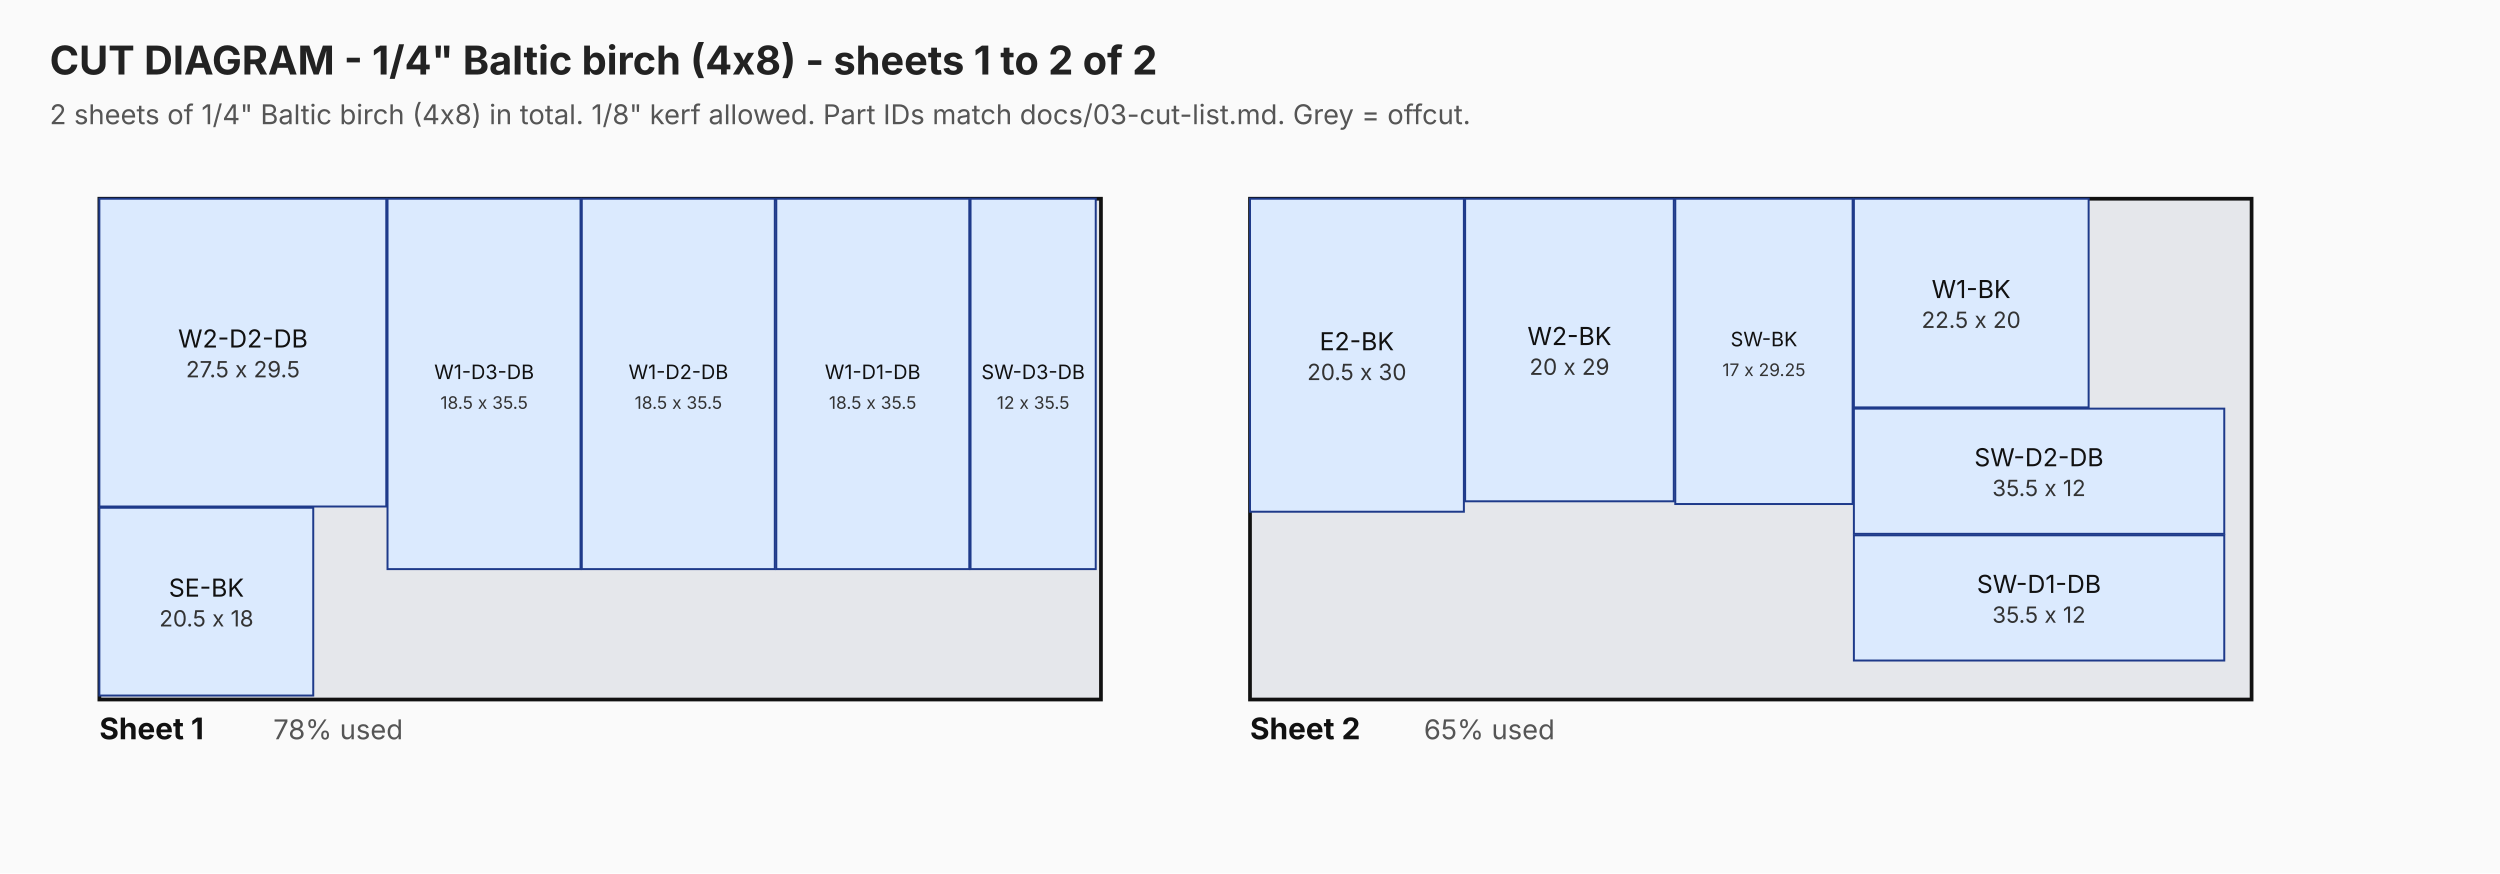
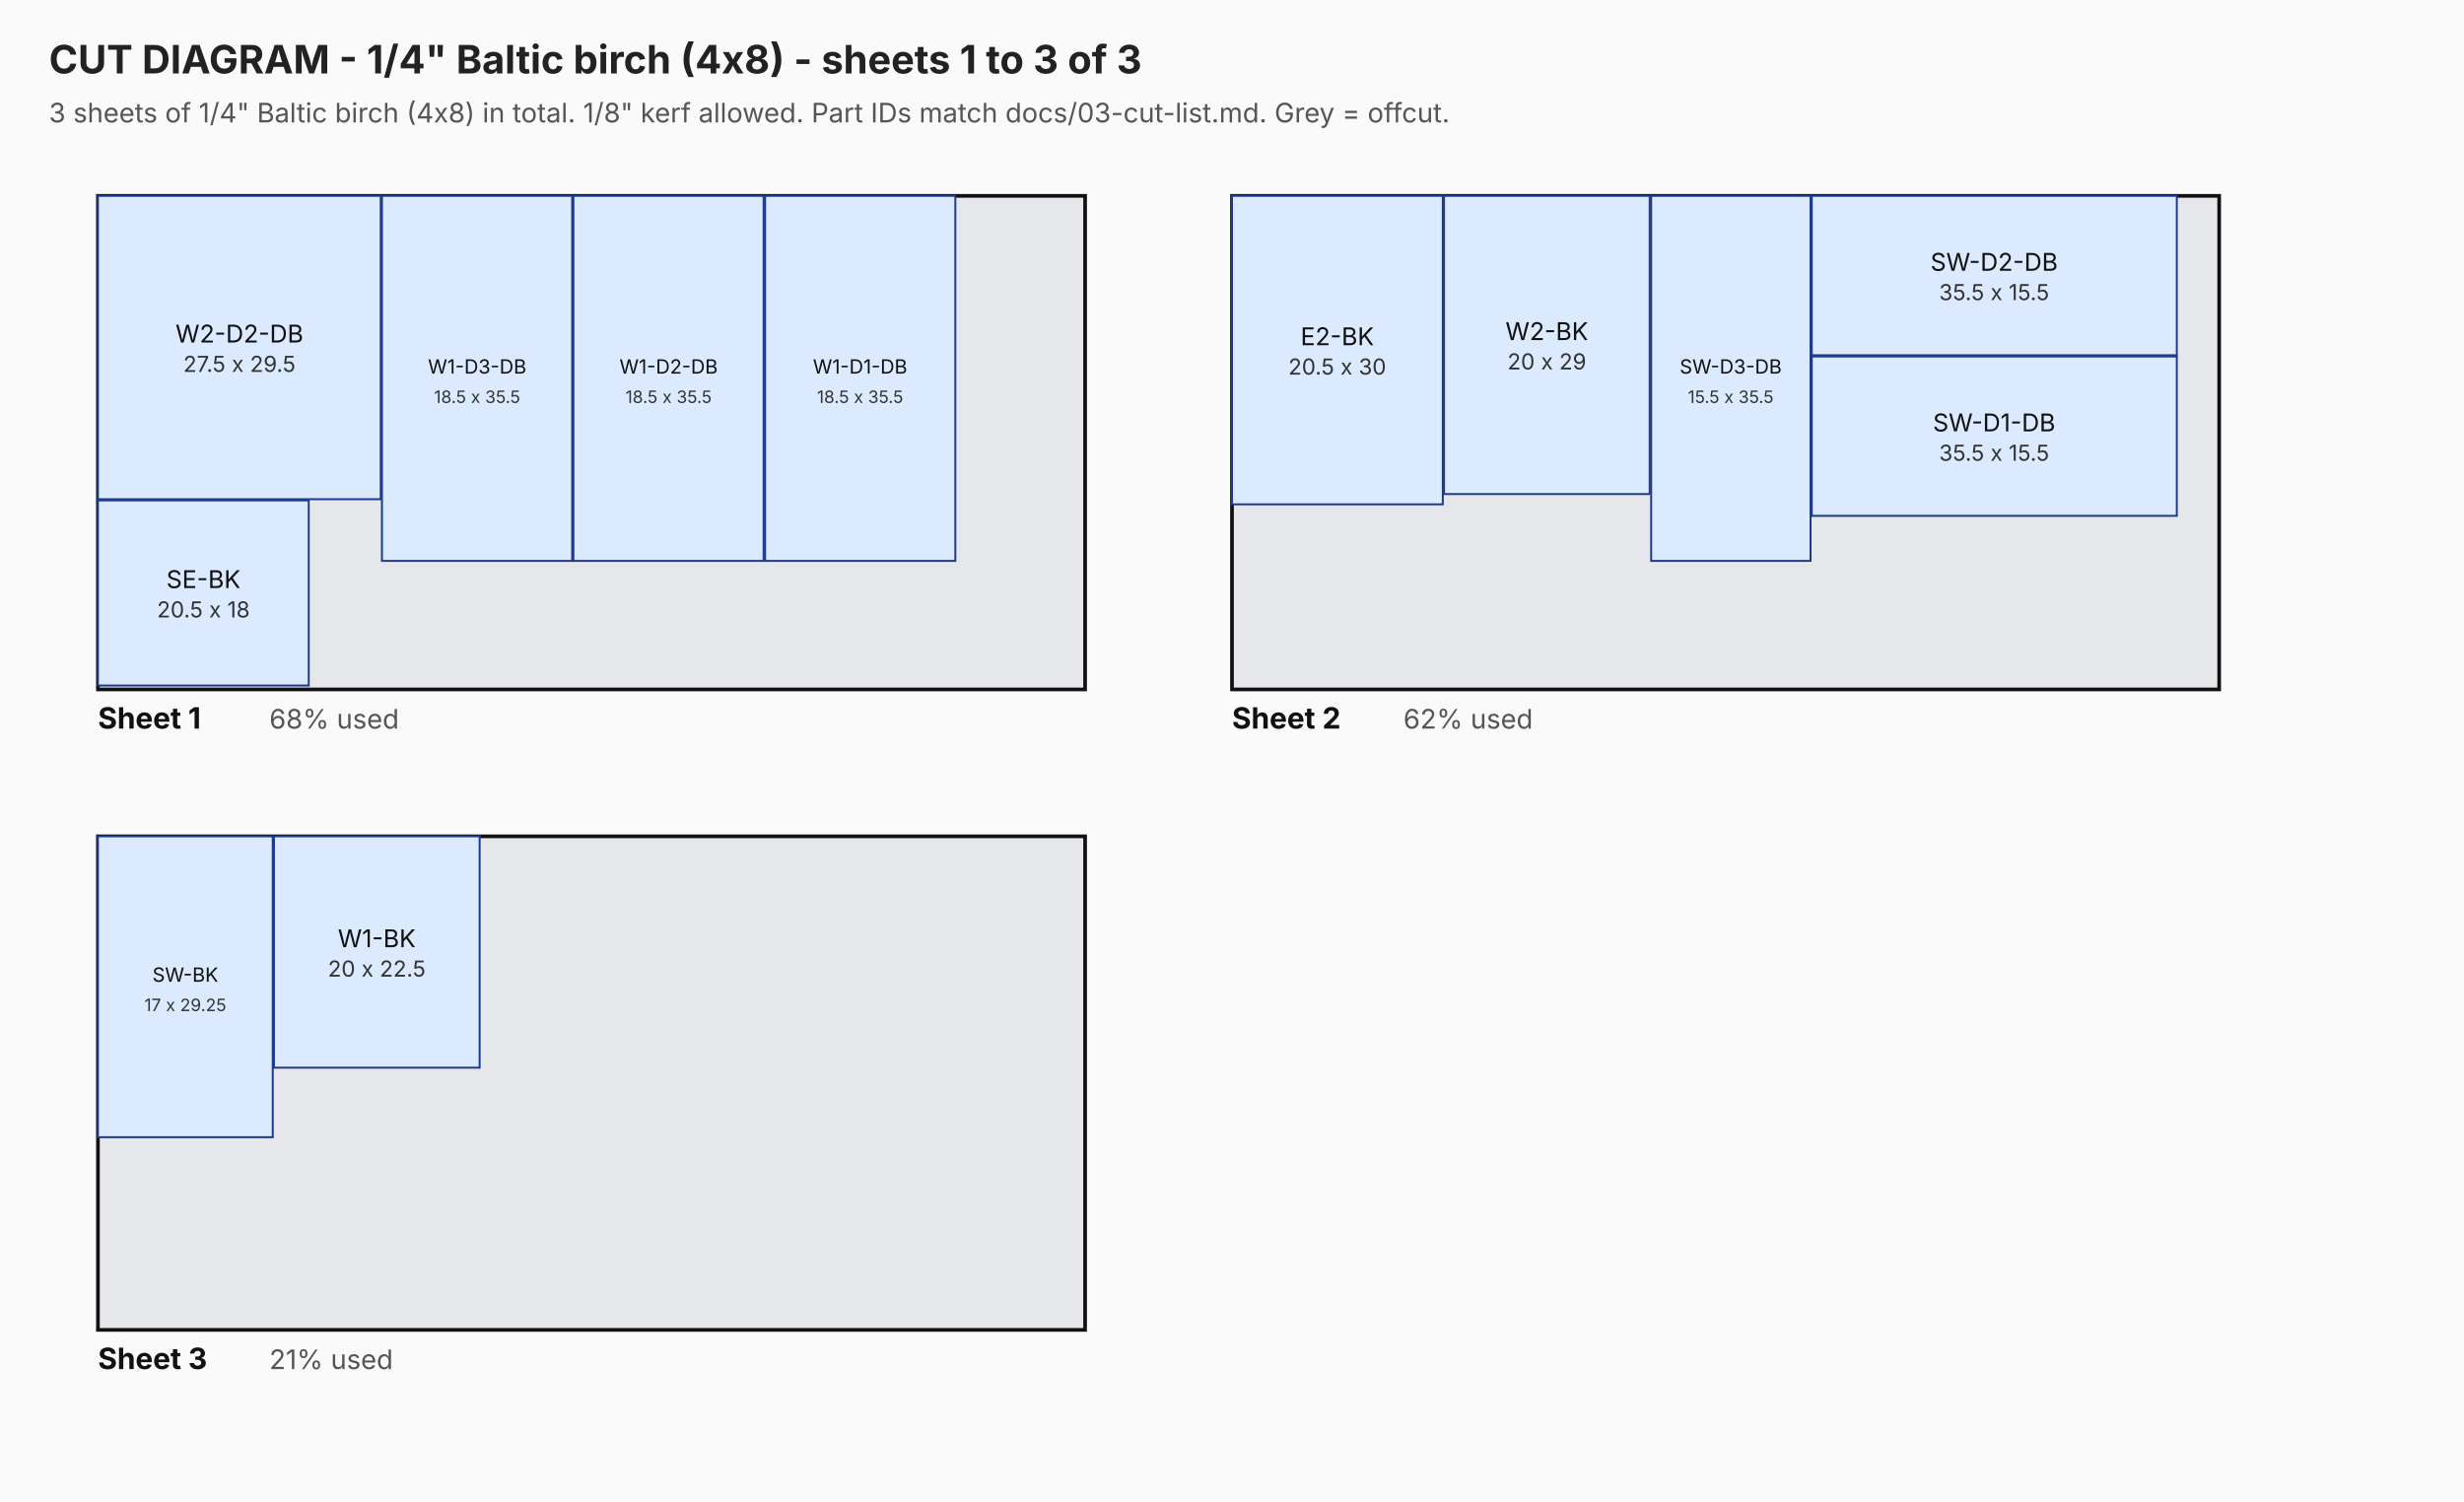
- <svg xmlns="http://www.w3.org/2000/svg" viewBox="0 0 1006.4 351.6" width="1006.4" height="351.6" font-family="Inter, Helvetica, Arial, sans-serif">
-   <rect width="1006.4" height="351.6" fill="#fafafa" />
-   <text x="20.0" y="30.0" font-size="16" fill="#222" text-anchor="start" font-weight="bold">CUT DIAGRAM  -  1/4" Baltic birch (4x8)  -  sheets 1 to 2 of 2</text>
-   <text x="20.0" y="50.0" font-size="11" fill="#555" text-anchor="start" font-weight="normal">2 sheets of 1/4" Baltic birch (4x8) in total. 1/8" kerf allowed. Part IDs match docs/03-cut-list.md. Grey = offcut.</text>
+ <svg xmlns="http://www.w3.org/2000/svg" viewBox="0 0 1006.4 613.2" width="1006.4" height="613.2" font-family="Inter, Helvetica, Arial, sans-serif">
+   <rect width="1006.4" height="613.2" fill="#fafafa" />
+   <text x="20.0" y="30.0" font-size="16" fill="#222" text-anchor="start" font-weight="bold">CUT DIAGRAM  -  1/4" Baltic birch (4x8)  -  sheets 1 to 3 of 3</text>
+   <text x="20.0" y="50.0" font-size="11" fill="#555" text-anchor="start" font-weight="normal">3 sheets of 1/4" Baltic birch (4x8) in total. 1/8" kerf allowed. Part IDs match docs/03-cut-list.md. Grey = offcut.</text>
  <rect x="40.0" y="80.0" width="403.2" height="201.6" rx="0" fill="#e5e7eb" stroke="#111" stroke-width="1.5" />
  <rect x="40.0" y="80.0" width="115.5" height="123.9" rx="0" fill="#dbeafe" stroke="#1e3a8a" stroke-width="0.8" />
  <text x="97.8" y="139.9" font-size="10" fill="#111" text-anchor="middle" font-weight="normal">W2-D2-DB</text>
  <text x="97.8" y="151.9" font-size="9" fill="#333" text-anchor="middle" font-weight="normal">27.5 x 29.5</text>
  <rect x="156.0" y="80.0" width="77.7" height="149.1" rx="0" fill="#dbeafe" stroke="#1e3a8a" stroke-width="0.8" />
  <text x="194.9" y="152.6" font-size="8" fill="#111" text-anchor="middle" font-weight="normal">W1-D3-DB</text>
  <text x="194.9" y="164.6" font-size="7" fill="#333" text-anchor="middle" font-weight="normal">18.5 x 35.5</text>
  <rect x="234.2" y="80.0" width="77.7" height="149.1" rx="0" fill="#dbeafe" stroke="#1e3a8a" stroke-width="0.8" />
  <text x="273.1" y="152.6" font-size="8" fill="#111" text-anchor="middle" font-weight="normal">W1-D2-DB</text>
  <text x="273.1" y="164.6" font-size="7" fill="#333" text-anchor="middle" font-weight="normal">18.5 x 35.5</text>
  <rect x="312.5" y="80.0" width="77.7" height="149.1" rx="0" fill="#dbeafe" stroke="#1e3a8a" stroke-width="0.8" />
  <text x="351.3" y="152.6" font-size="8" fill="#111" text-anchor="middle" font-weight="normal">W1-D1-DB</text>
  <text x="351.3" y="164.6" font-size="7" fill="#333" text-anchor="middle" font-weight="normal">18.5 x 35.5</text>
-   <rect x="390.7" y="80.0" width="50.4" height="149.1" rx="0" fill="#dbeafe" stroke="#1e3a8a" stroke-width="0.8" />
-   <text x="415.9" y="152.6" font-size="8" fill="#111" text-anchor="middle" font-weight="normal">SW-D3-DB</text>
-   <text x="415.9" y="164.6" font-size="7" fill="#333" text-anchor="middle" font-weight="normal">12 x 35.5</text>
  <rect x="40.0" y="204.4" width="86.1" height="75.6" rx="0" fill="#dbeafe" stroke="#1e3a8a" stroke-width="0.8" />
  <text x="83.1" y="240.2" font-size="10" fill="#111" text-anchor="middle" font-weight="normal">SE-BK</text>
  <text x="83.1" y="252.2" font-size="9" fill="#333" text-anchor="middle" font-weight="normal">20.5 x 18</text>
  <text x="40.0" y="297.6" font-size="12" fill="#111" text-anchor="start" font-weight="bold">Sheet 1</text>
-   <text x="110.0" y="297.6" font-size="11" fill="#555" text-anchor="start" font-weight="normal">78% used</text>
+   <text x="110.0" y="297.6" font-size="11" fill="#555" text-anchor="start" font-weight="normal">68% used</text>
  <rect x="503.2" y="80.0" width="403.2" height="201.6" rx="0" fill="#e5e7eb" stroke="#111" stroke-width="1.5" />
  <rect x="503.2" y="80.0" width="86.1" height="126.0" rx="0" fill="#dbeafe" stroke="#1e3a8a" stroke-width="0.8" />
  <text x="546.2" y="141.0" font-size="10" fill="#111" text-anchor="middle" font-weight="normal">E2-BK</text>
  <text x="546.2" y="153.0" font-size="9" fill="#333" text-anchor="middle" font-weight="normal">20.5 x 30</text>
  <rect x="589.8" y="80.0" width="84.0" height="121.8" rx="0" fill="#dbeafe" stroke="#1e3a8a" stroke-width="0.8" />
  <text x="631.8" y="138.9" font-size="10" fill="#111" text-anchor="middle" font-weight="normal">W2-BK</text>
  <text x="631.8" y="150.9" font-size="9" fill="#333" text-anchor="middle" font-weight="normal">20 x 29</text>
-   <rect x="674.4" y="80.0" width="71.4" height="122.9" rx="0" fill="#dbeafe" stroke="#1e3a8a" stroke-width="0.8" />
-   <text x="710.1" y="139.4" font-size="8" fill="#111" text-anchor="middle" font-weight="normal">SW-BK</text>
-   <text x="710.1" y="151.4" font-size="7" fill="#333" text-anchor="middle" font-weight="normal">17 x 29.25</text>
-   <rect x="746.3" y="80.0" width="94.5" height="84.0" rx="0" fill="#dbeafe" stroke="#1e3a8a" stroke-width="0.8" />
-   <text x="793.5" y="120.0" font-size="10" fill="#111" text-anchor="middle" font-weight="normal">W1-BK</text>
-   <text x="793.5" y="132.0" font-size="9" fill="#333" text-anchor="middle" font-weight="normal">22.5 x 20</text>
-   <rect x="746.3" y="164.5" width="149.1" height="50.4" rx="0" fill="#dbeafe" stroke="#1e3a8a" stroke-width="0.8" />
-   <text x="820.8" y="187.7" font-size="10" fill="#111" text-anchor="middle" font-weight="normal">SW-D2-DB</text>
-   <text x="820.8" y="199.7" font-size="9" fill="#333" text-anchor="middle" font-weight="normal">35.5 x 12</text>
-   <rect x="746.3" y="215.5" width="149.1" height="50.4" rx="0" fill="#dbeafe" stroke="#1e3a8a" stroke-width="0.8" />
-   <text x="820.8" y="238.7" font-size="10" fill="#111" text-anchor="middle" font-weight="normal">SW-D1-DB</text>
-   <text x="820.8" y="250.7" font-size="9" fill="#333" text-anchor="middle" font-weight="normal">35.5 x 12</text>
+   <rect x="674.4" y="80.0" width="65.1" height="149.1" rx="0" fill="#dbeafe" stroke="#1e3a8a" stroke-width="0.8" />
+   <text x="706.9" y="152.6" font-size="8" fill="#111" text-anchor="middle" font-weight="normal">SW-D3-DB</text>
+   <text x="706.9" y="164.6" font-size="7" fill="#333" text-anchor="middle" font-weight="normal">15.5 x 35.5</text>
+   <rect x="740.0" y="80.0" width="149.1" height="65.1" rx="0" fill="#dbeafe" stroke="#1e3a8a" stroke-width="0.8" />
+   <text x="814.5" y="110.6" font-size="10" fill="#111" text-anchor="middle" font-weight="normal">SW-D2-DB</text>
+   <text x="814.5" y="122.6" font-size="9" fill="#333" text-anchor="middle" font-weight="normal">35.5 x 15.5</text>
+   <rect x="740.0" y="145.6" width="149.1" height="65.1" rx="0" fill="#dbeafe" stroke="#1e3a8a" stroke-width="0.8" />
+   <text x="814.5" y="176.2" font-size="10" fill="#111" text-anchor="middle" font-weight="normal">SW-D1-DB</text>
+   <text x="814.5" y="188.2" font-size="9" fill="#333" text-anchor="middle" font-weight="normal">35.5 x 15.5</text>
  <text x="503.2" y="297.6" font-size="12" fill="#111" text-anchor="start" font-weight="bold">Sheet 2</text>
-   <text x="573.2" y="297.6" font-size="11" fill="#555" text-anchor="start" font-weight="normal">65% used</text>
+   <text x="573.2" y="297.6" font-size="11" fill="#555" text-anchor="start" font-weight="normal">62% used</text>
+   <rect x="40.0" y="341.6" width="403.2" height="201.6" rx="0" fill="#e5e7eb" stroke="#111" stroke-width="1.5" />
+   <rect x="40.0" y="341.6" width="71.4" height="122.9" rx="0" fill="#dbeafe" stroke="#1e3a8a" stroke-width="0.8" />
+   <text x="75.7" y="401.0" font-size="8" fill="#111" text-anchor="middle" font-weight="normal">SW-BK</text>
+   <text x="75.7" y="413.0" font-size="7" fill="#333" text-anchor="middle" font-weight="normal">17 x 29.25</text>
+   <rect x="111.9" y="341.6" width="84.0" height="94.5" rx="0" fill="#dbeafe" stroke="#1e3a8a" stroke-width="0.8" />
+   <text x="153.9" y="386.9" font-size="10" fill="#111" text-anchor="middle" font-weight="normal">W1-BK</text>
+   <text x="153.9" y="398.9" font-size="9" fill="#333" text-anchor="middle" font-weight="normal">20 x 22.5</text>
+   <text x="40.0" y="559.2" font-size="12" fill="#111" text-anchor="start" font-weight="bold">Sheet 3</text>
+   <text x="110.0" y="559.2" font-size="11" fill="#555" text-anchor="start" font-weight="normal">21% used</text>
</svg>
